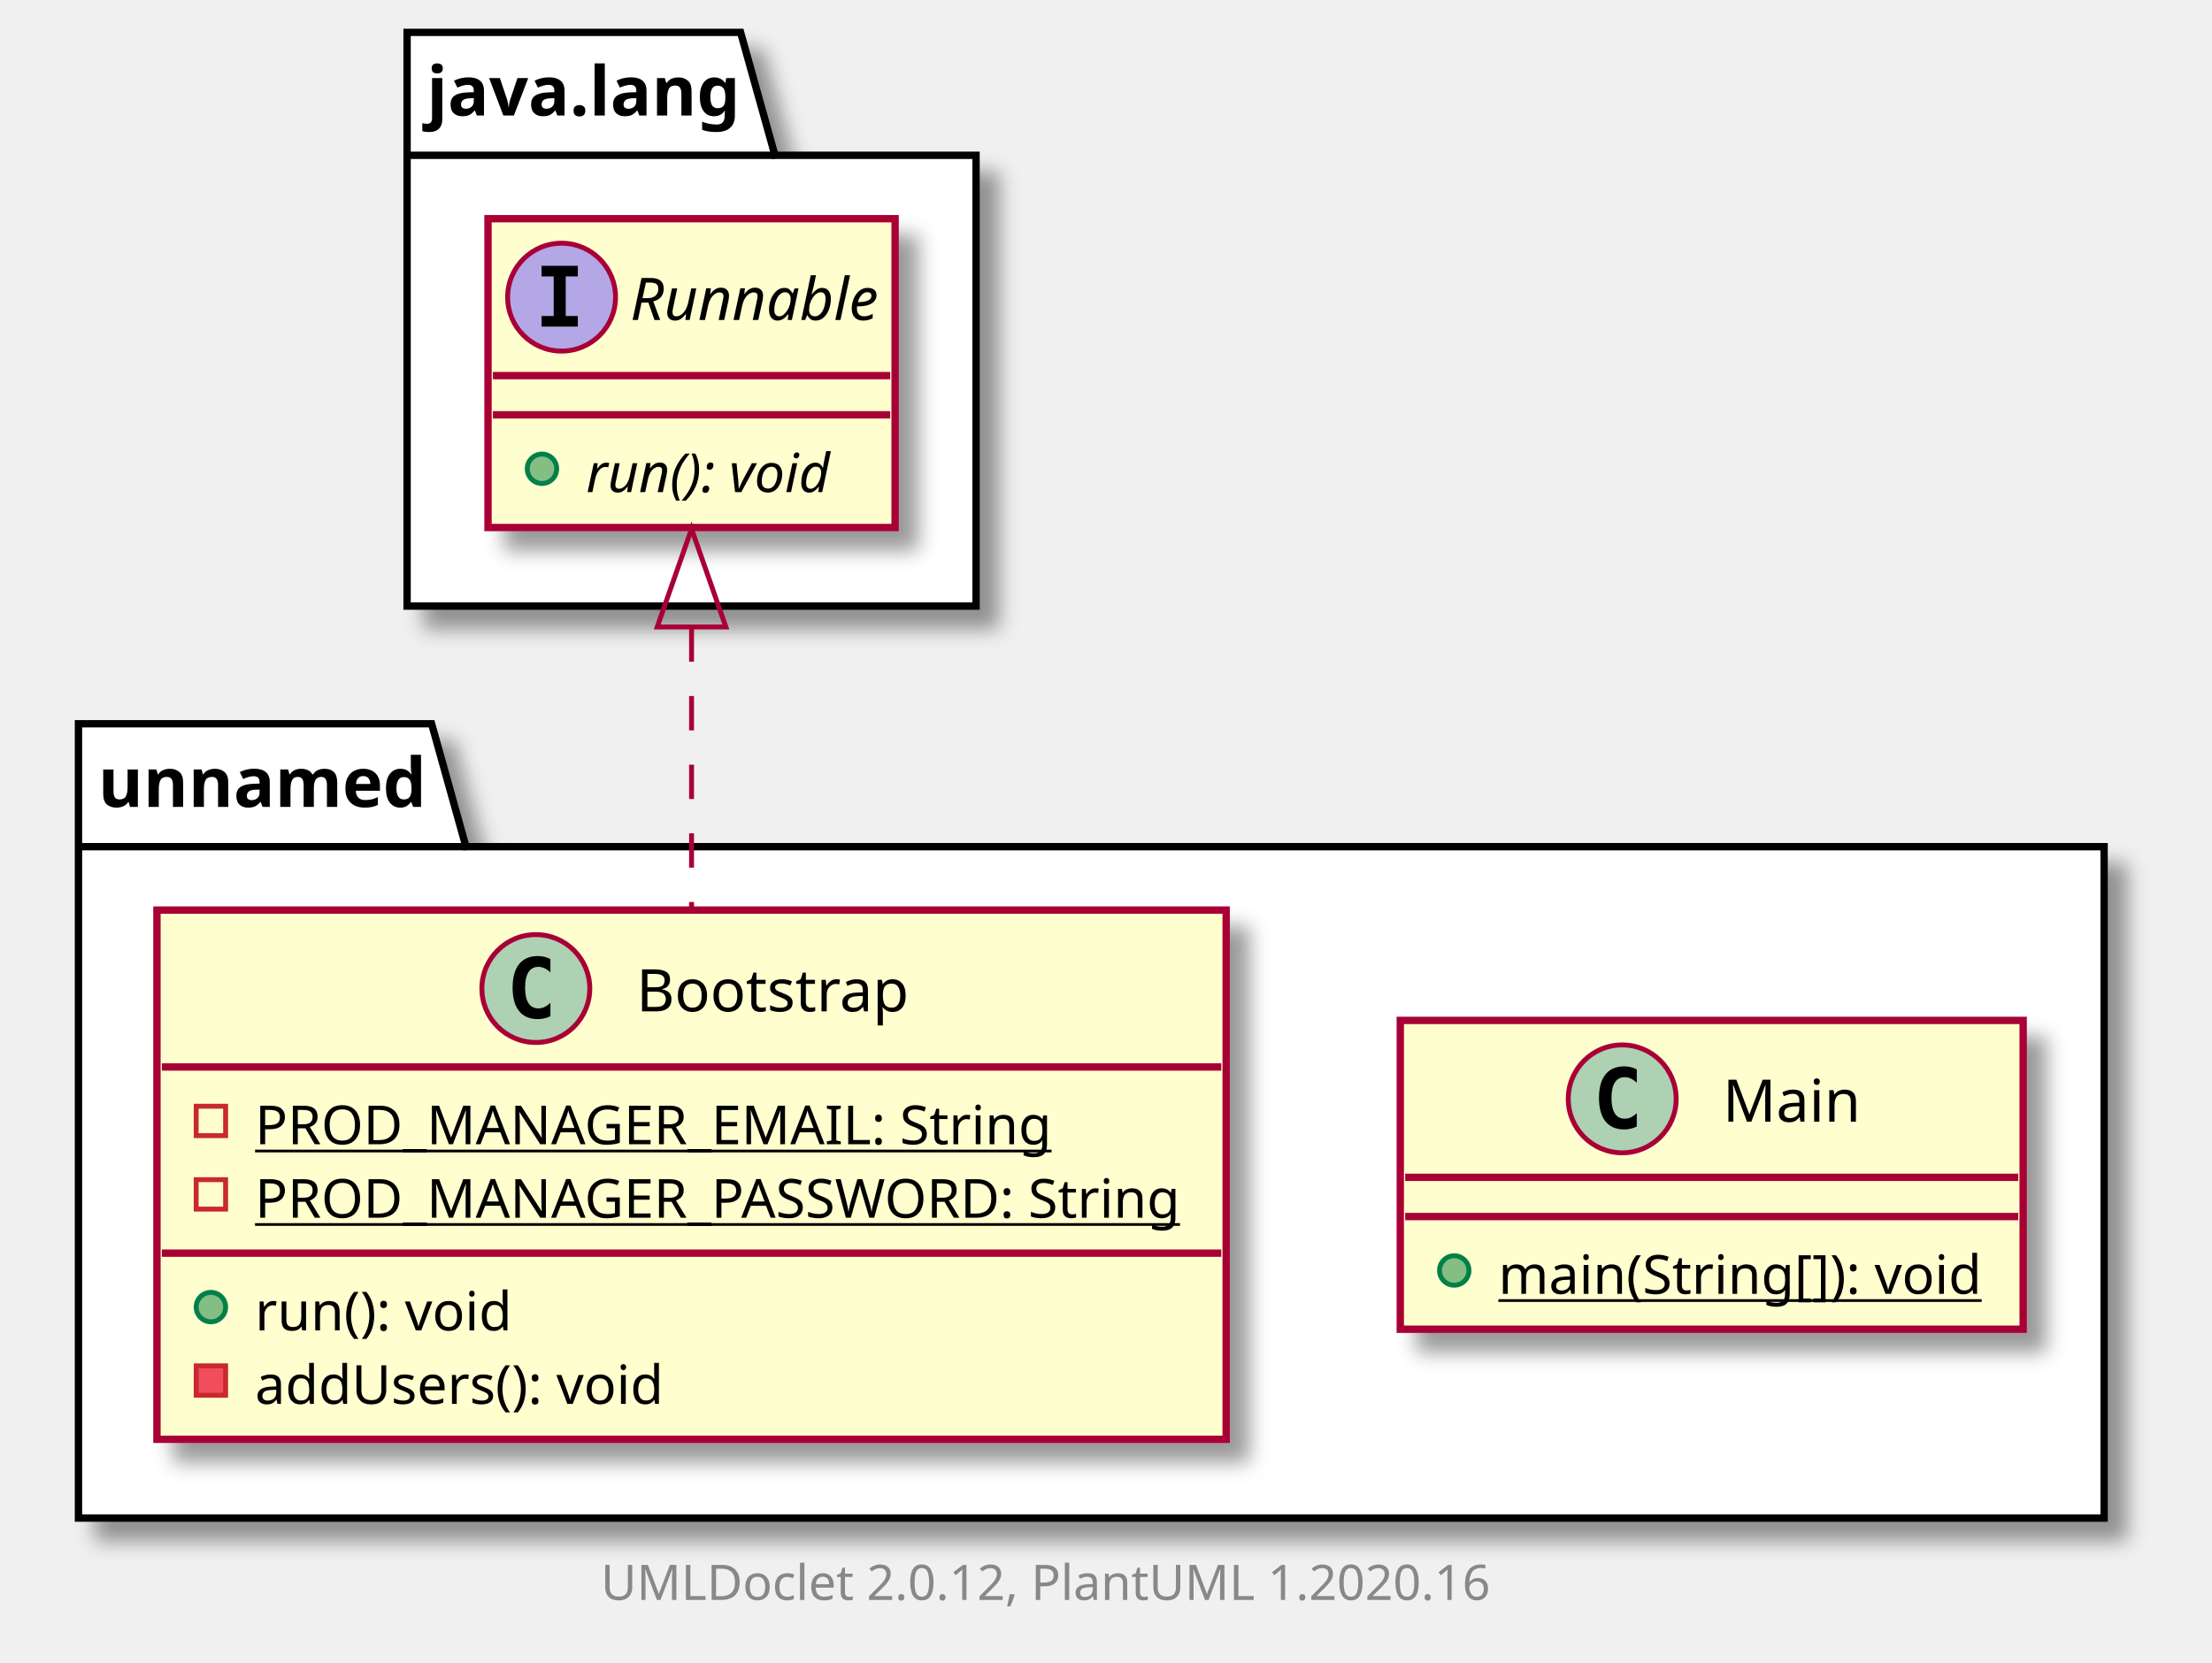
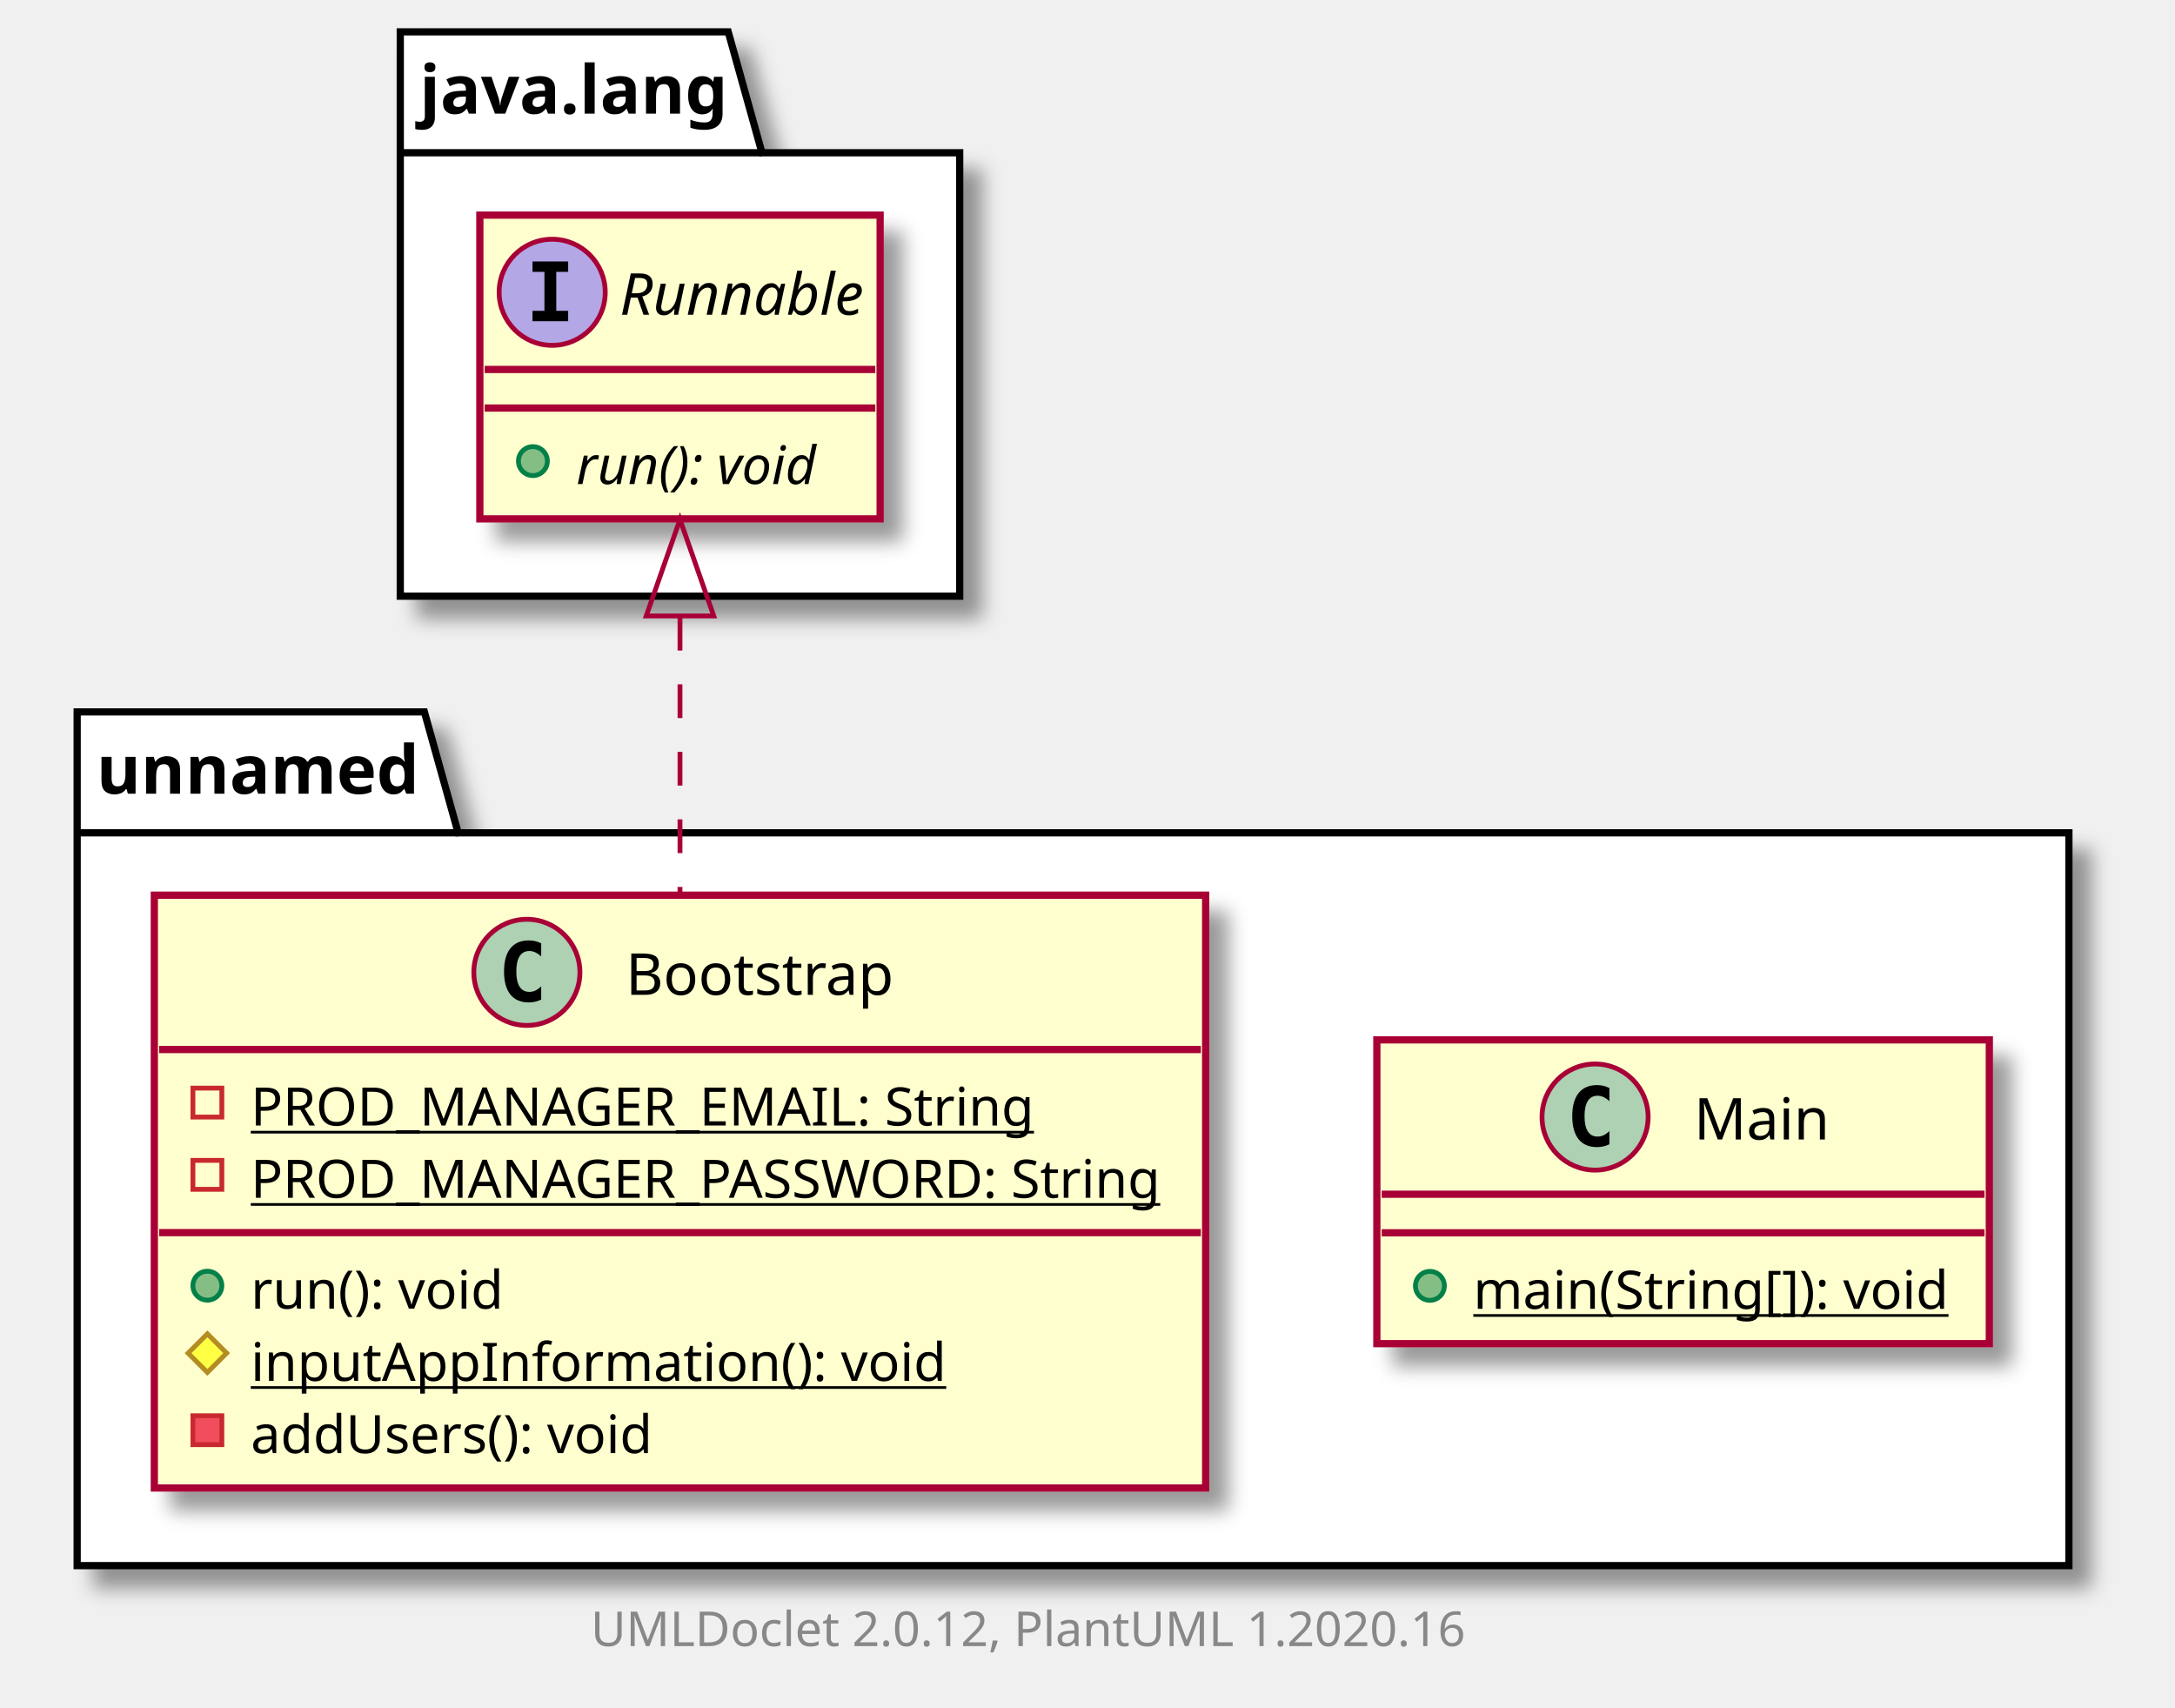
- <svg xmlns="http://www.w3.org/2000/svg" xmlns:xlink="http://www.w3.org/1999/xlink" contentScriptType="application/ecmascript" contentStyleType="text/css" height="339px" preserveAspectRatio="none" style="width:451px;height:339px;" version="1.1" viewBox="0 0 451 339" width="451px" zoomAndPan="magnify">
+ <svg xmlns="http://www.w3.org/2000/svg" xmlns:xlink="http://www.w3.org/1999/xlink" contentScriptType="application/ecmascript" contentStyleType="text/css" height="354px" preserveAspectRatio="none" style="width:451px;height:354px;" version="1.1" viewBox="0 0 451 354" width="451px" zoomAndPan="magnify">
  <defs>
-     <filter height="300%" id="f13s2krry78ldr" width="300%" x="-1" y="-1">
+     <filter height="300%" id="f1m2bn4jq2rol1" width="300%" x="-1" y="-1">
      <feGaussianBlur result="blurOut" stdDeviation="2.0" />
      <feColorMatrix in="blurOut" result="blurOut2" type="matrix" values="0 0 0 0 0 0 0 0 0 0 0 0 0 0 0 0 0 0 .4 0" />
      <feOffset dx="4.0" dy="4.0" in="blurOut2" result="blurOut3" />
      <feBlend in="SourceGraphic" in2="blurOut3" mode="normal" />
    </filter>
  </defs>
  <g>
-     <polygon fill="#FFFFFF" filter="url(#f13s2krry78ldr)" points="16,147.602,88,147.602,95,172.67,429,172.67,429,309.602,16,309.602,16,147.602" style="stroke: #000000; stroke-width: 1.5;" />
+     <polygon fill="#FFFFFF" filter="url(#f1m2bn4jq2rol1)" points="16,147.602,88,147.602,95,172.67,429,172.67,429,324.602,16,324.602,16,147.602" style="stroke: #000000; stroke-width: 1.5;" />
    <line style="stroke: #000000; stroke-width: 1.5;" x1="16" x2="95" y1="172.67" y2="172.67" />
    <text fill="#000000" font-family="sans-serif" font-size="14" font-weight="bold" lengthAdjust="spacingAndGlyphs" textLength="66" x="20" y="164.568">unnamed</text>
-     <polygon fill="#FFFFFF" filter="url(#f13s2krry78ldr)" points="83,6.602,151,6.602,158,31.67,199,31.67,199,123.602,83,123.602,83,6.602" style="stroke: #000000; stroke-width: 1.5;" />
+     <polygon fill="#FFFFFF" filter="url(#f1m2bn4jq2rol1)" points="83,6.602,151,6.602,158,31.67,199,31.67,199,123.602,83,123.602,83,6.602" style="stroke: #000000; stroke-width: 1.5;" />
    <line style="stroke: #000000; stroke-width: 1.5;" x1="83" x2="158" y1="31.67" y2="31.67" />
    <text fill="#000000" font-family="sans-serif" font-size="14" font-weight="bold" lengthAdjust="spacingAndGlyphs" textLength="62" x="87" y="23.568">java.lang</text>
    <a href="Main.html" target="_top" title="Main.html" xlink:actuate="onRequest" xlink:href="Main.html" xlink:show="new" xlink:title="Main.html" xlink:type="simple">
-       <rect codeLine="3" fill="#FEFECE" filter="url(#f13s2krry78ldr)" height="62.982" id="unnamed.Main" style="stroke: #A80036; stroke-width: 1.5;" width="127" x="285.5" y="208.102" />
-       <ellipse cx="330.75" cy="224.102" fill="#ADD1B2" rx="11" ry="11" style="stroke: #A80036; stroke-width: 1.0;" />
-       <path d="M333.719,229.743 Q333.141,230.04 332.5,230.18 Q331.859,230.336 331.156,230.336 Q328.656,230.336 327.328,228.696 Q326.016,227.04 326.016,223.915 Q326.016,220.79 327.328,219.133 Q328.656,217.477 331.156,217.477 Q331.859,217.477 332.5,217.633 Q333.156,217.79 333.719,218.086 L333.719,220.805 Q333.094,220.227 332.5,219.961 Q331.906,219.68 331.281,219.68 Q329.938,219.68 329.25,220.758 Q328.562,221.821 328.562,223.915 Q328.562,226.008 329.25,227.086 Q329.938,228.149 331.281,228.149 Q331.906,228.149 332.5,227.883 Q333.094,227.602 333.719,227.024 L333.719,229.743 Z " />
-       <text fill="#000000" font-family="sans-serif" font-size="12" lengthAdjust="spacingAndGlyphs" textLength="28" x="351.25" y="228.758">Main</text>
-       <line style="stroke: #A80036; stroke-width: 1.5;" x1="286.5" x2="411.5" y1="240.102" y2="240.102" />
-       <line style="stroke: #A80036; stroke-width: 1.5;" x1="286.5" x2="411.5" y1="248.102" y2="248.102" />
-       <ellipse cx="296.5" cy="259.102" fill="#84BE84" rx="3" ry="3" style="stroke: #038048; stroke-width: 1.0;" />
-       <text fill="#000000" font-family="sans-serif" font-size="11" lengthAdjust="spacingAndGlyphs" text-decoration="underline" textLength="101" x="305.5" y="263.861">main(String[]): void</text>
+       <rect codeLine="3" fill="#FEFECE" filter="url(#f1m2bn4jq2rol1)" height="62.982" id="unnamed.Main" style="stroke: #A80036; stroke-width: 1.5;" width="127" x="285.5" y="215.602" />
+       <ellipse cx="330.75" cy="231.602" fill="#ADD1B2" rx="11" ry="11" style="stroke: #A80036; stroke-width: 1.0;" />
+       <path d="M333.719,237.243 Q333.141,237.54 332.5,237.68 Q331.859,237.836 331.156,237.836 Q328.656,237.836 327.328,236.196 Q326.016,234.54 326.016,231.415 Q326.016,228.29 327.328,226.633 Q328.656,224.977 331.156,224.977 Q331.859,224.977 332.5,225.133 Q333.156,225.29 333.719,225.586 L333.719,228.305 Q333.094,227.727 332.5,227.461 Q331.906,227.18 331.281,227.18 Q329.938,227.18 329.25,228.258 Q328.562,229.321 328.562,231.415 Q328.562,233.508 329.25,234.586 Q329.938,235.649 331.281,235.649 Q331.906,235.649 332.5,235.383 Q333.094,235.102 333.719,234.524 L333.719,237.243 Z " />
+       <text fill="#000000" font-family="sans-serif" font-size="12" lengthAdjust="spacingAndGlyphs" textLength="28" x="351.25" y="236.258">Main</text>
+       <line style="stroke: #A80036; stroke-width: 1.5;" x1="286.5" x2="411.5" y1="247.602" y2="247.602" />
+       <line style="stroke: #A80036; stroke-width: 1.5;" x1="286.5" x2="411.5" y1="255.602" y2="255.602" />
+       <ellipse cx="296.5" cy="266.602" fill="#84BE84" rx="3" ry="3" style="stroke: #038048; stroke-width: 1.0;" />
+       <text fill="#000000" font-family="sans-serif" font-size="11" lengthAdjust="spacingAndGlyphs" text-decoration="underline" textLength="101" x="305.5" y="271.361">main(String[]): void</text>
    </a>
    <a href="Bootstrap.html" target="_top" title="Bootstrap.html" xlink:actuate="onRequest" xlink:href="Bootstrap.html" xlink:show="new" xlink:title="Bootstrap.html" xlink:type="simple">
-       <rect codeLine="7" fill="#FEFECE" filter="url(#f13s2krry78ldr)" height="107.928" id="unnamed.Bootstrap" style="stroke: #A80036; stroke-width: 1.5;" width="218" x="32" y="185.602" />
+       <rect codeLine="7" fill="#FEFECE" filter="url(#f1m2bn4jq2rol1)" height="122.909" id="unnamed.Bootstrap" style="stroke: #A80036; stroke-width: 1.5;" width="218" x="32" y="185.602" />
      <ellipse cx="109.25" cy="201.602" fill="#ADD1B2" rx="11" ry="11" style="stroke: #A80036; stroke-width: 1.0;" />
      <path d="M112.219,207.243 Q111.641,207.54 111,207.68 Q110.359,207.836 109.656,207.836 Q107.156,207.836 105.828,206.196 Q104.516,204.54 104.516,201.415 Q104.516,198.29 105.828,196.633 Q107.156,194.977 109.656,194.977 Q110.359,194.977 111,195.133 Q111.656,195.29 112.219,195.586 L112.219,198.305 Q111.594,197.727 111,197.461 Q110.406,197.18 109.781,197.18 Q108.438,197.18 107.75,198.258 Q107.062,199.321 107.062,201.415 Q107.062,203.508 107.75,204.586 Q108.438,205.649 109.781,205.649 Q110.406,205.649 111,205.383 Q111.594,205.102 112.219,204.524 L112.219,207.243 Z " />
      <text fill="#000000" font-family="sans-serif" font-size="12" lengthAdjust="spacingAndGlyphs" textLength="55" x="129.75" y="206.258">Bootstrap</text>
      <line style="stroke: #A80036; stroke-width: 1.5;" x1="33" x2="249" y1="217.602" y2="217.602" />
      <rect fill="none" height="6" style="stroke: #C82930; stroke-width: 1.0;" width="6" x="40" y="225.602" />
      <text fill="#000000" font-family="sans-serif" font-size="11" lengthAdjust="spacingAndGlyphs" text-decoration="underline" textLength="165" x="52" y="233.361">PROD_MANAGER_EMAIL: String</text>
      <rect fill="none" height="6" style="stroke: #C82930; stroke-width: 1.0;" width="6" x="40" y="240.584" />
      <text fill="#000000" font-family="sans-serif" font-size="11" lengthAdjust="spacingAndGlyphs" text-decoration="underline" textLength="192" x="52" y="248.343">PROD_MANAGER_PASSWORD: String</text>
      <line style="stroke: #A80036; stroke-width: 1.5;" x1="33" x2="249" y1="255.566" y2="255.566" />
      <ellipse cx="43" cy="266.566" fill="#84BE84" rx="3" ry="3" style="stroke: #038048; stroke-width: 1.0;" />
      <text fill="#000000" font-family="sans-serif" font-size="11" lengthAdjust="spacingAndGlyphs" textLength="54" x="52" y="271.325">run(): void</text>
-       <rect fill="#F24D5C" height="6" style="stroke: #C82930; stroke-width: 1.0;" width="6" x="40" y="278.548" />
-       <text fill="#000000" font-family="sans-serif" font-size="11" lengthAdjust="spacingAndGlyphs" textLength="84" x="52" y="286.307">addUsers(): void</text>
+       <polygon fill="#FFFF44" points="43,276.548,47,280.548,43,284.548,39,280.548" style="stroke: #B38D22; stroke-width: 1.0;" />
+       <text fill="#000000" font-family="sans-serif" font-size="11" lengthAdjust="spacingAndGlyphs" text-decoration="underline" textLength="148" x="52" y="286.307">inputAppInformation(): void</text>
+       <rect fill="#F24D5C" height="6" style="stroke: #C82930; stroke-width: 1.0;" width="6" x="40" y="293.529" />
+       <text fill="#000000" font-family="sans-serif" font-size="11" lengthAdjust="spacingAndGlyphs" textLength="84" x="52" y="301.288">addUsers(): void</text>
    </a>
-     <rect codeLine="18" fill="#FEFECE" filter="url(#f13s2krry78ldr)" height="62.982" id="java.lang.Runnable" style="stroke: #A80036; stroke-width: 1.5;" width="83" x="99.5" y="44.602" />
+     <rect codeLine="19" fill="#FEFECE" filter="url(#f1m2bn4jq2rol1)" height="62.982" id="java.lang.Runnable" style="stroke: #A80036; stroke-width: 1.5;" width="83" x="99.5" y="44.602" />
    <ellipse cx="114.5" cy="60.602" fill="#B4A7E5" rx="11" ry="11" style="stroke: #A80036; stroke-width: 1.0;" />
    <path d="M110.422,56.368 L110.422,54.211 L117.812,54.211 L117.812,56.368 L115.344,56.368 L115.344,64.446 L117.812,64.446 L117.812,66.602 L110.422,66.602 L110.422,64.446 L112.891,64.446 L112.891,56.368 L110.422,56.368 Z " />
    <text fill="#000000" font-family="sans-serif" font-size="12" font-style="italic" lengthAdjust="spacingAndGlyphs" textLength="51" x="128.5" y="65.258">Runnable</text>
    <line style="stroke: #A80036; stroke-width: 1.5;" x1="100.5" x2="181.5" y1="76.602" y2="76.602" />
    <line style="stroke: #A80036; stroke-width: 1.5;" x1="100.5" x2="181.5" y1="84.602" y2="84.602" />
    <ellipse cx="110.5" cy="95.602" fill="#84BE84" rx="3" ry="3" style="stroke: #038048; stroke-width: 1.0;" />
    <text fill="#000000" font-family="sans-serif" font-size="11" font-style="italic" lengthAdjust="spacingAndGlyphs" textLength="48" x="119.5" y="100.361">run(): void</text>
-     <path codeLine="14" d="M141,127.952 C141,146.242 141,166.902 141,185.382 " fill="none" id="java.lang.Runnable-backto-unnamed.Bootstrap" style="stroke: #A80036; stroke-width: 1.0; stroke-dasharray: 7.0,7.0;" />
-     <polygon fill="none" points="134,127.862,141,107.862,148,127.862,134,127.862" style="stroke: #A80036; stroke-width: 1.0;" />
-     <text fill="#888888" font-family="sans-serif" font-size="10" lengthAdjust="spacingAndGlyphs" textLength="188" x="122.5" y="326.292">UMLDoclet 2.0.12, PlantUML 1.2020.16</text>
+     <path codeLine="15" d="M141,127.882 C141,145.942 141,166.452 141,185.272 " fill="none" id="java.lang.Runnable-backto-unnamed.Bootstrap" style="stroke: #A80036; stroke-width: 1.0; stroke-dasharray: 7.0,7.0;" />
+     <polygon fill="none" points="134,127.702,141,107.702,148,127.702,134,127.702" style="stroke: #A80036; stroke-width: 1.0;" />
+     <text fill="#888888" font-family="sans-serif" font-size="10" lengthAdjust="spacingAndGlyphs" textLength="188" x="122.5" y="341.292">UMLDoclet 2.0.12, PlantUML 1.2020.16</text>
  </g>
</svg>
